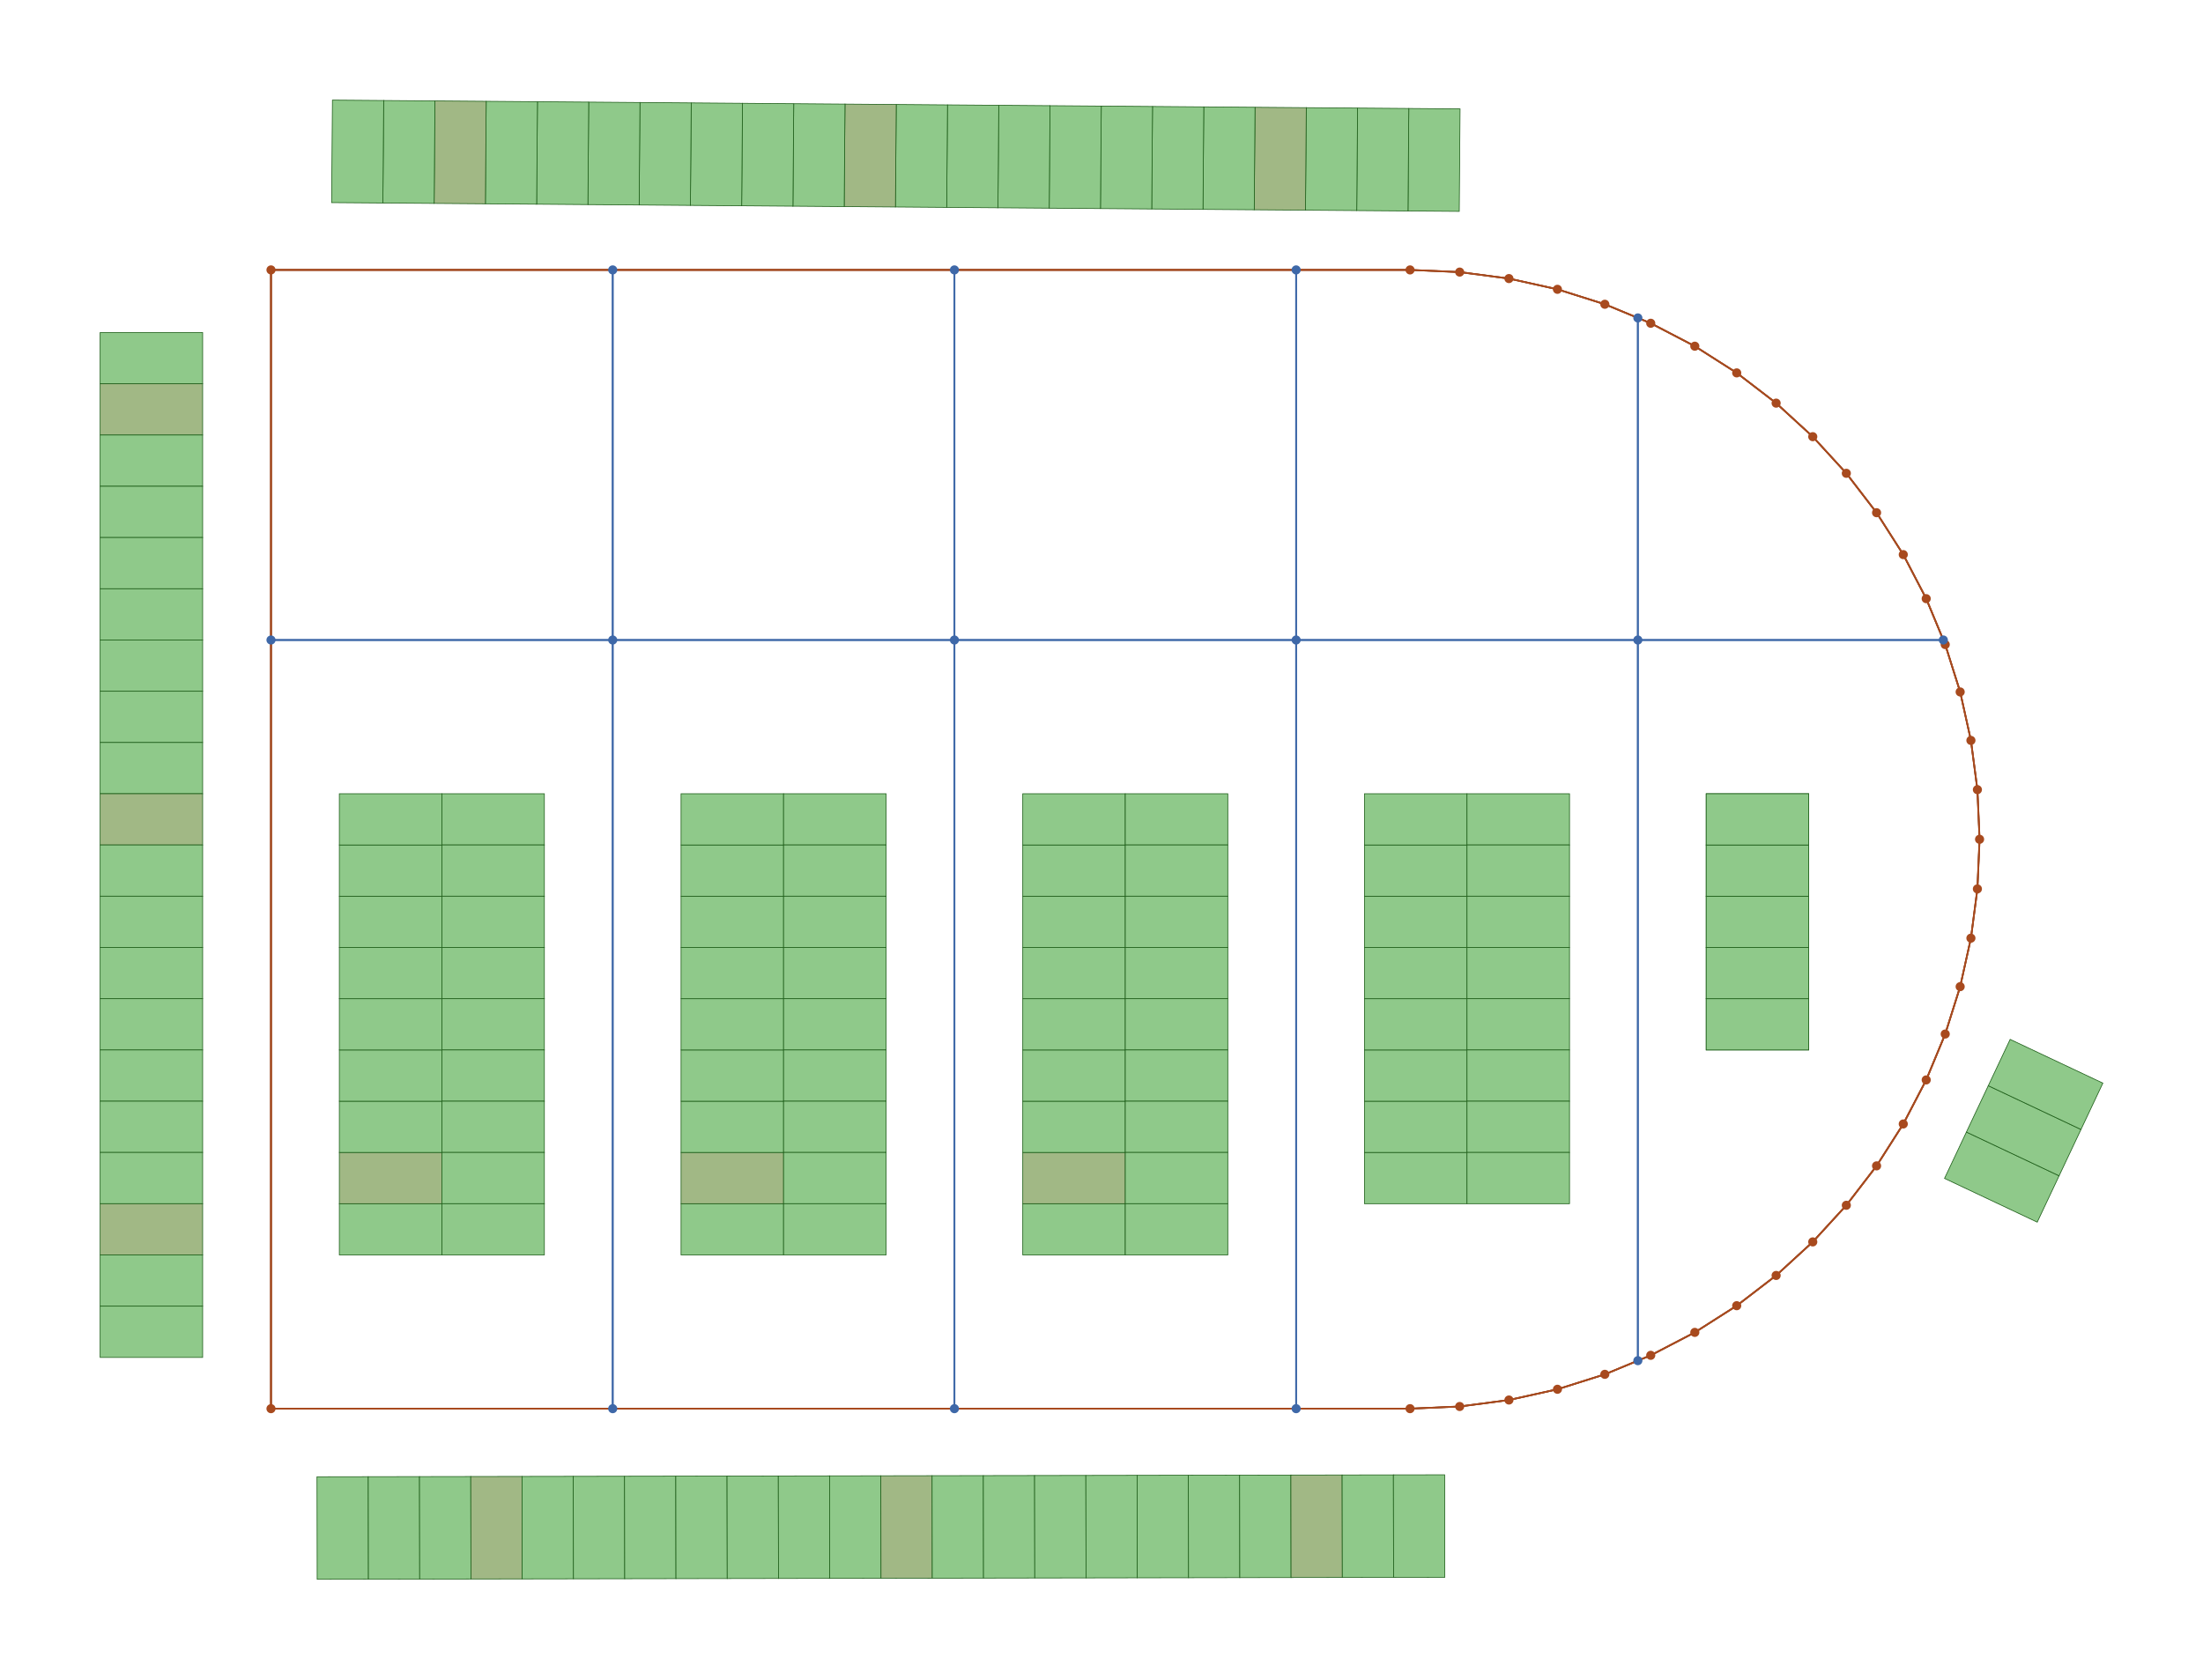
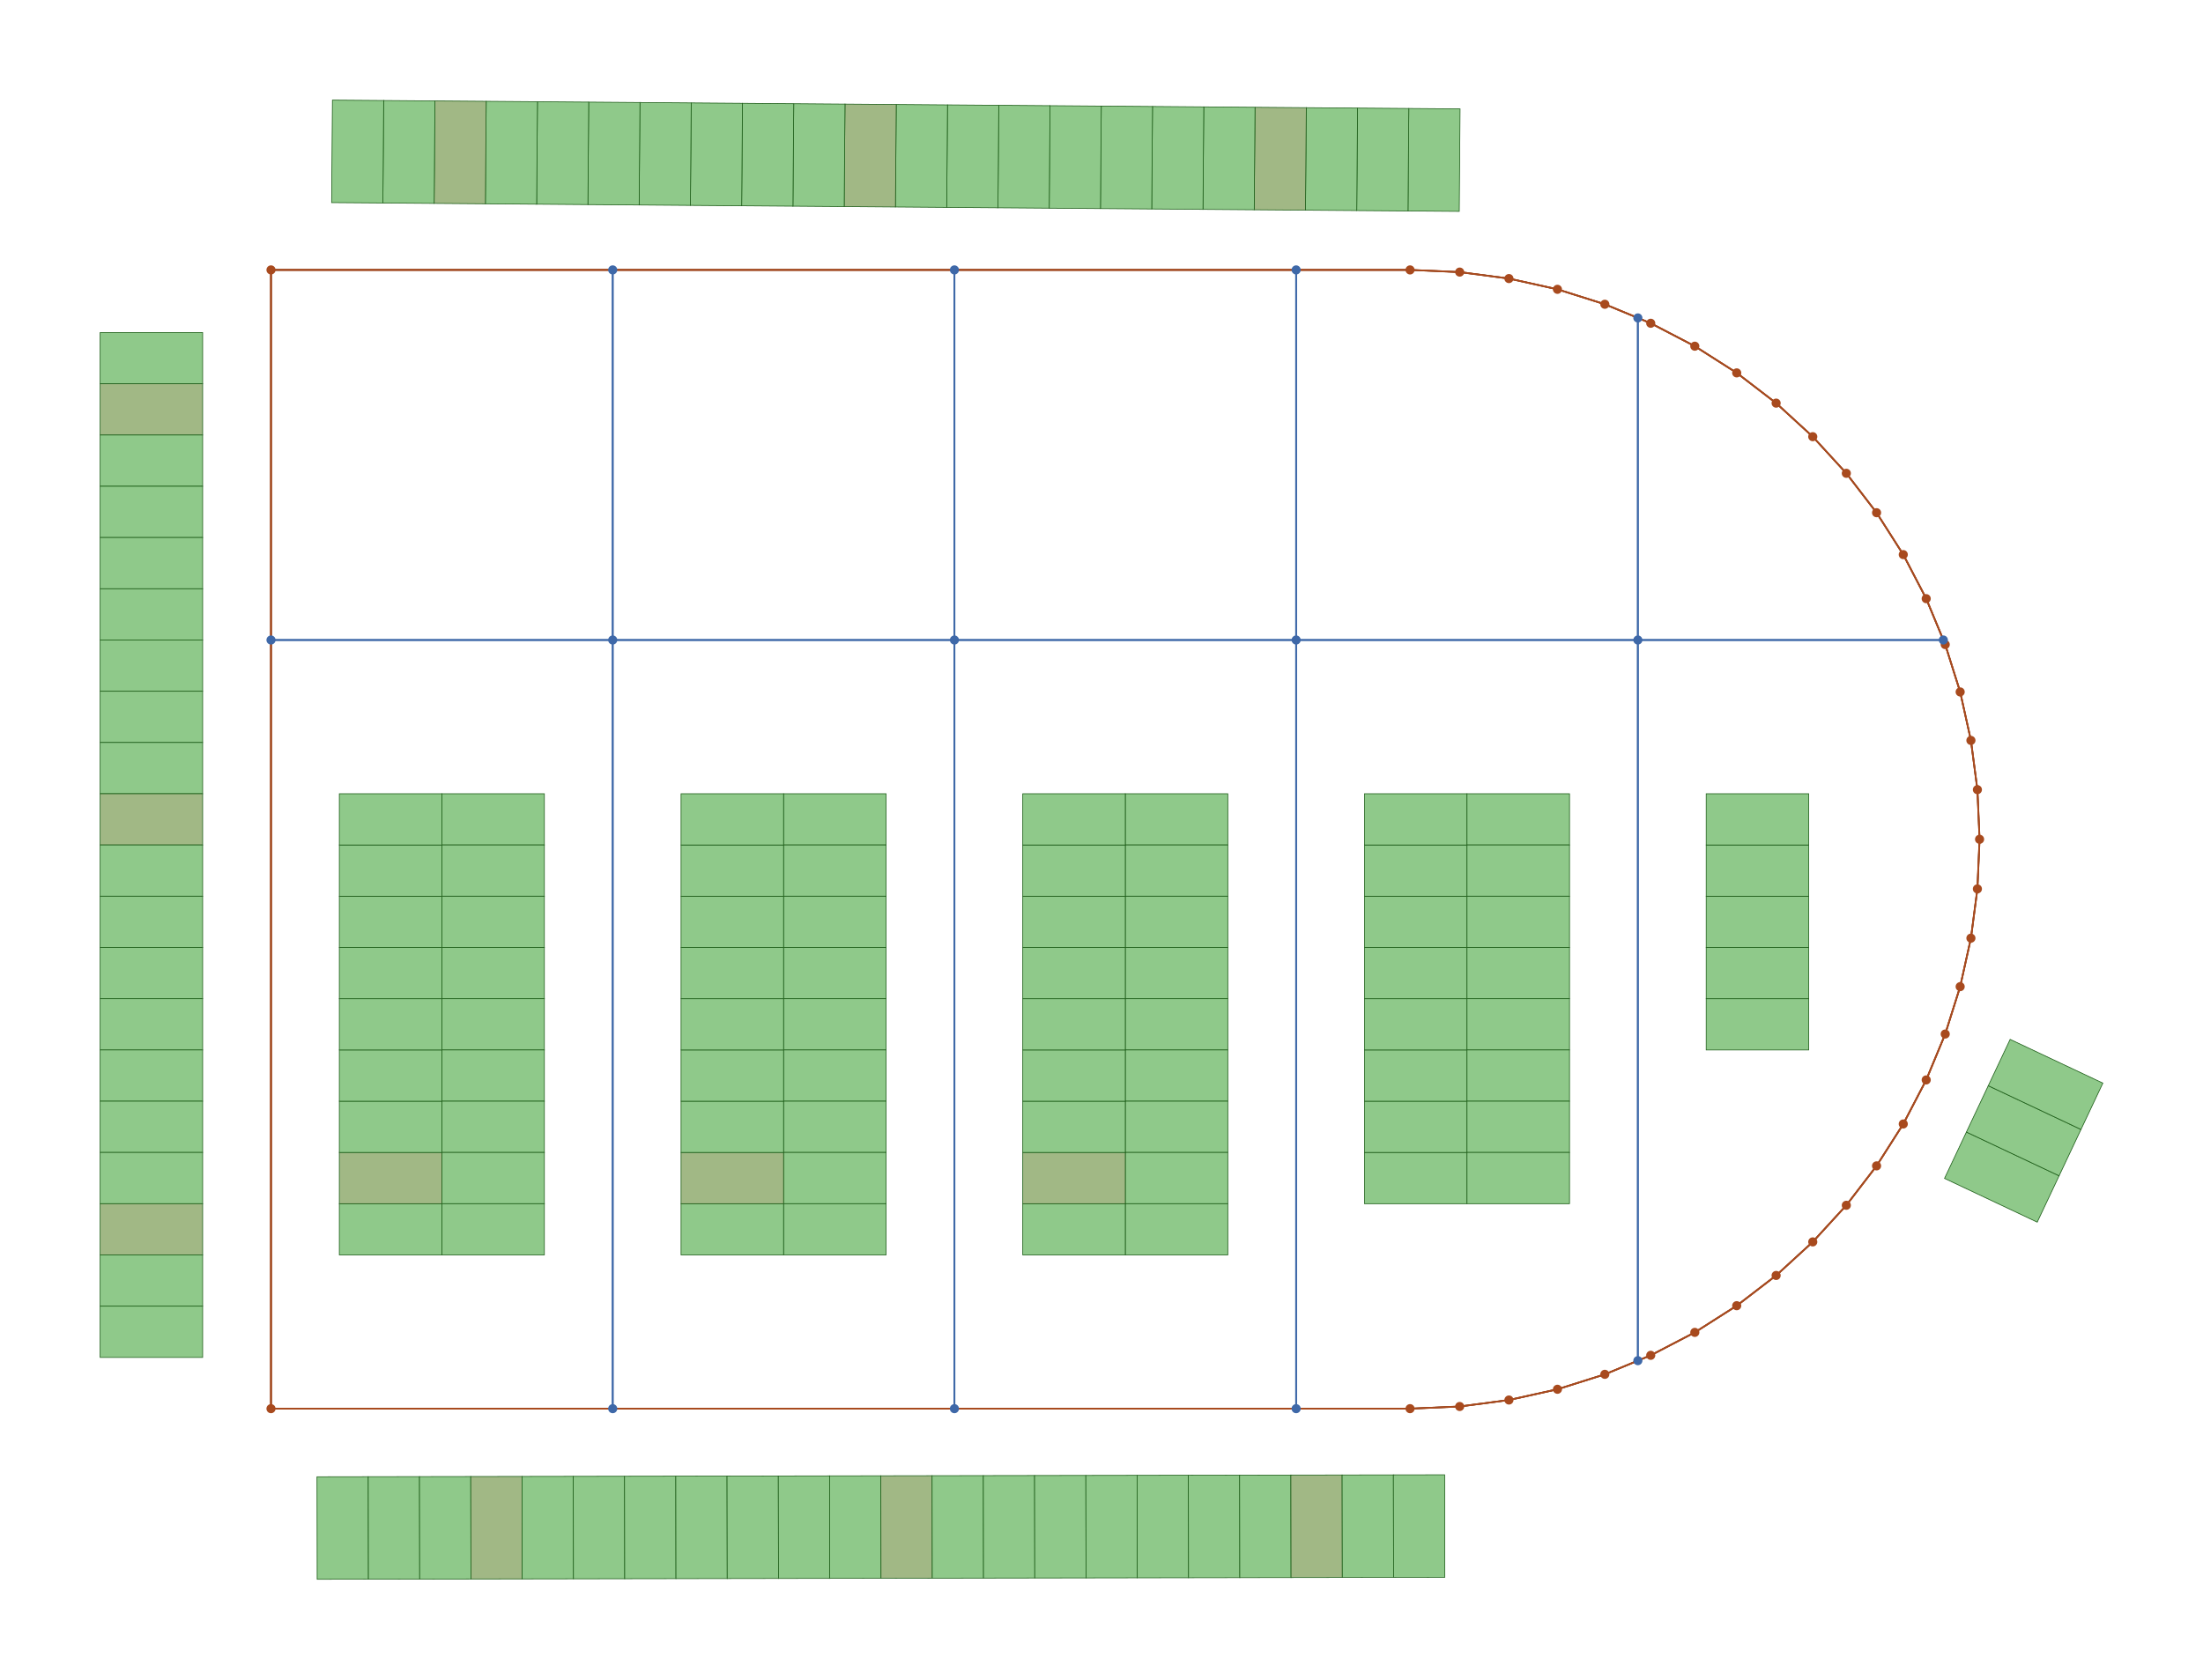
<svg xmlns="http://www.w3.org/2000/svg" width="773.625" height="589.905" viewBox="-47.582 -47.547 386.812 294.953" preserveAspectRatio="xMidYMid meet">
  <style>polygon,line{vector-effect:non-scaling-stroke}</style>
  <g transform="translate(0,199.859) scale(1,-1)">
    <g id="boundary" fill="none" stroke="#222" stroke-width="0.5">
      <polygon points="0,0 200,0 208.716,0.381 217.365,1.519 225.882,3.407 234.202,6.031 242.262,9.369 250,13.397 257.358,18.085 264.279,23.396 270.711,29.289 276.604,35.721 281.915,42.642 286.603,50 290.631,57.738 293.969,65.798 296.593,74.118 298.481,82.635 299.619,91.284 300,100 299.619,108.716 298.481,117.365 296.593,125.882 293.969,134.202 290.631,142.262 286.603,150 281.915,157.358 276.604,164.279 270.711,170.711 264.279,176.604 257.358,181.915 250,186.603 242.262,190.631 234.202,193.969 225.882,196.593 217.365,198.481 208.716,199.619 200,200 0,200" />
    </g>
    <g id="stalls" stroke="#1f5f1a" stroke-width="0.25">
      <polygon points="208.781,228.284 199.782,228.354 199.642,210.354 208.641,210.284" fill="#8fc98a" />
      <polygon points="199.782,228.354 190.782,228.424 190.642,210.424 199.642,210.354" fill="#8fc98a" />
      <polygon points="190.782,228.424 181.782,228.494 181.642,210.494 190.642,210.424" fill="#8fc98a" />
      <polygon points="181.782,228.494 172.782,228.564 172.642,210.564 181.642,210.494" fill="#a1b885" />
      <polygon points="172.782,228.564 163.783,228.634 163.643,210.634 172.642,210.564" fill="#8fc98a" />
      <polygon points="163.783,228.634 154.783,228.704 154.643,210.704 163.643,210.634" fill="#8fc98a" />
      <polygon points="154.783,228.704 145.783,228.774 145.643,210.774 154.643,210.704" fill="#8fc98a" />
      <polygon points="145.783,228.774 136.784,228.844 136.644,210.844 145.643,210.774" fill="#8fc98a" />
      <polygon points="136.784,228.844 127.784,228.914 127.644,210.914 136.644,210.844" fill="#8fc98a" />
      <polygon points="127.784,228.914 118.784,228.984 118.644,210.984 127.644,210.914" fill="#8fc98a" />
      <polygon points="118.784,228.984 109.784,229.054 109.644,211.054 118.644,210.984" fill="#8fc98a" />
      <polygon points="109.784,229.054 100.785,229.124 100.645,211.124 109.644,211.054" fill="#a1b885" />
      <polygon points="100.785,229.124 91.785,229.194 91.645,211.194 100.645,211.124" fill="#8fc98a" />
      <polygon points="91.785,229.194 82.785,229.264 82.645,211.264 91.645,211.194" fill="#8fc98a" />
      <polygon points="82.785,229.264 73.785,229.334 73.645,211.334 82.645,211.264" fill="#8fc98a" />
      <polygon points="73.785,229.334 64.786,229.403 64.646,211.404 73.645,211.334" fill="#8fc98a" />
      <polygon points="64.786,229.403 55.786,229.473 55.646,211.474 64.646,211.404" fill="#8fc98a" />
      <polygon points="55.786,229.473 46.786,229.543 46.646,211.544 55.646,211.474" fill="#8fc98a" />
      <polygon points="46.786,229.543 37.786,229.613 37.647,211.614 46.646,211.544" fill="#8fc98a" />
      <polygon points="37.786,229.613 28.787,229.683 28.647,211.684 37.647,211.614" fill="#a1b885" />
      <polygon points="28.787,229.683 19.787,229.753 19.647,211.754 28.647,211.684" fill="#8fc98a" />
      <polygon points="19.787,229.753 10.787,229.823 10.647,211.824 19.647,211.754" fill="#8fc98a" />
      <polygon points="8.108,-29.964 17.108,-29.948 17.076,-11.948 8.076,-11.964" fill="#8fc98a" />
      <polygon points="17.108,-29.948 26.108,-29.933 26.076,-11.933 17.076,-11.948" fill="#8fc98a" />
      <polygon points="26.108,-29.933 35.108,-29.917 35.076,-11.917 26.076,-11.933" fill="#8fc98a" />
      <polygon points="35.108,-29.917 44.108,-29.901 44.076,-11.901 35.076,-11.917" fill="#a1b885" />
      <polygon points="44.108,-29.901 53.108,-29.885 53.076,-11.885 44.076,-11.901" fill="#8fc98a" />
      <polygon points="53.108,-29.885 62.108,-29.869 62.076,-11.869 53.076,-11.885" fill="#8fc98a" />
      <polygon points="62.108,-29.869 71.108,-29.853 71.076,-11.853 62.076,-11.869" fill="#8fc98a" />
      <polygon points="71.108,-29.853 80.108,-29.837 80.076,-11.837 71.076,-11.853" fill="#8fc98a" />
      <polygon points="80.108,-29.837 89.108,-29.821 89.076,-11.821 80.076,-11.837" fill="#8fc98a" />
      <polygon points="89.108,-29.821 98.108,-29.805 98.076,-11.805 89.076,-11.821" fill="#8fc98a" />
      <polygon points="98.108,-29.805 107.108,-29.789 107.076,-11.789 98.076,-11.805" fill="#8fc98a" />
      <polygon points="107.108,-29.789 116.108,-29.773 116.076,-11.773 107.076,-11.789" fill="#a1b885" />
      <polygon points="116.108,-29.773 125.108,-29.757 125.076,-11.757 116.076,-11.773" fill="#8fc98a" />
      <polygon points="125.108,-29.757 134.108,-29.741 134.076,-11.741 125.076,-11.757" fill="#8fc98a" />
      <polygon points="134.108,-29.741 143.108,-29.725 143.076,-11.725 134.076,-11.741" fill="#8fc98a" />
      <polygon points="143.108,-29.725 152.108,-29.709 152.076,-11.709 143.076,-11.725" fill="#8fc98a" />
      <polygon points="152.108,-29.709 161.108,-29.693 161.076,-11.693 152.076,-11.709" fill="#8fc98a" />
      <polygon points="161.108,-29.693 170.108,-29.677 170.076,-11.677 161.076,-11.693" fill="#8fc98a" />
      <polygon points="170.108,-29.677 179.108,-29.661 179.076,-11.661 170.076,-11.677" fill="#8fc98a" />
      <polygon points="179.108,-29.661 188.108,-29.646 188.076,-11.646 179.076,-11.661" fill="#a1b885" />
      <polygon points="188.108,-29.646 197.108,-29.630 197.076,-11.630 188.076,-11.646" fill="#8fc98a" />
      <polygon points="197.108,-29.630 206.108,-29.614 206.076,-11.614 197.076,-11.630" fill="#8fc98a" />
      <polygon points="-30,189 -30,180 -12,180 -12,189" fill="#8fc98a" />
      <polygon points="-30,180 -30,171 -12,171 -12,180" fill="#a1b885" />
      <polygon points="-30,171 -30,162 -12,162 -12,171" fill="#8fc98a" />
      <polygon points="-30,162 -30,153 -12,153 -12,162" fill="#8fc98a" />
      <polygon points="-30,153 -30,144 -12,144 -12,153" fill="#8fc98a" />
      <polygon points="-30,144 -30,135 -12,135 -12,144" fill="#8fc98a" />
      <polygon points="-30,135 -30,126 -12,126 -12,135" fill="#8fc98a" />
      <polygon points="-30,126 -30,117 -12,117 -12,126" fill="#8fc98a" />
      <polygon points="-30,117 -30,108 -12,108 -12,117" fill="#8fc98a" />
      <polygon points="-30,108 -30,99 -12,99 -12,108" fill="#a1b885" />
      <polygon points="-30,99 -30,90 -12,90 -12,99" fill="#8fc98a" />
      <polygon points="-30,90 -30,81 -12,81 -12,90" fill="#8fc98a" />
      <polygon points="-30,81 -30,72 -12,72 -12,81" fill="#8fc98a" />
      <polygon points="-30,72 -30,63 -12,63 -12,72" fill="#8fc98a" />
      <polygon points="-30,63 -30,54 -12,54 -12,63" fill="#8fc98a" />
      <polygon points="-30,54 -30,45 -12,45 -12,54" fill="#8fc98a" />
      <polygon points="-30,45 -30,36 -12,36 -12,45" fill="#8fc98a" />
      <polygon points="-30,36 -30,27 -12,27 -12,36" fill="#a1b885" />
      <polygon points="-30,27 -30,18 -12,18 -12,27" fill="#8fc98a" />
      <polygon points="-30,18 -30,9 -12,9 -12,18" fill="#8fc98a" />
+       <polygon points="30,108 30,99 48,99 48,108" fill="#8fc98a" />
+       <polygon points="30,99 30,90 48,90 48,99" fill="#8fc98a" />
+       <polygon points="30,90 30,81 48,81 48,90" fill="#8fc98a" />
+       <polygon points="30,81 30,72 48,72 48,81" fill="#8fc98a" />
+       <polygon points="30,72 30,63 48,63 48,72" fill="#8fc98a" />
+       <polygon points="30,63 30,54 48,54 48,63" fill="#8fc98a" />
+       <polygon points="30,54 30,45 48,45 48,54" fill="#8fc98a" />
+       <polygon points="30,45 30,36 48,36 48,45" fill="#8fc98a" />
+       <polygon points="30,36 30,27 48,27 48,36" fill="#8fc98a" />
      <polygon points="30,27 30,36 12,36 12,27" fill="#8fc98a" />
      <polygon points="30,36 30,45 12,45 12,36" fill="#a1b885" />
      <polygon points="30,45 30,54 12,54 12,45" fill="#8fc98a" />
      <polygon points="30,54 30,63 12,63 12,54" fill="#8fc98a" />
      <polygon points="30,63 30,72 12,72 12,63" fill="#8fc98a" />
      <polygon points="30,72 30,81 12,81 12,72" fill="#8fc98a" />
      <polygon points="30,81 30,90 12,90 12,81" fill="#8fc98a" />
      <polygon points="30,90 30,99 12,99 12,90" fill="#8fc98a" />
      <polygon points="30,99 30,108 12,108 12,99" fill="#8fc98a" />
-       <polygon points="30,108 30,99 48,99 48,108" fill="#8fc98a" />
-       <polygon points="30,99 30,90 48,90 48,99" fill="#8fc98a" />
-       <polygon points="30,90 30,81 48,81 48,90" fill="#8fc98a" />
-       <polygon points="30,81 30,72 48,72 48,81" fill="#8fc98a" />
-       <polygon points="30,72 30,63 48,63 48,72" fill="#8fc98a" />
-       <polygon points="30,63 30,54 48,54 48,63" fill="#8fc98a" />
-       <polygon points="30,54 30,45 48,45 48,54" fill="#8fc98a" />
-       <polygon points="30,45 30,36 48,36 48,45" fill="#8fc98a" />
-       <polygon points="30,36 30,27 48,27 48,36" fill="#8fc98a" />
+       <polygon points="90,108 90,99 108,99 108,108" fill="#8fc98a" />
+       <polygon points="90,99 90,90 108,90 108,99" fill="#8fc98a" />
+       <polygon points="90,90 90,81 108,81 108,90" fill="#8fc98a" />
+       <polygon points="90,81 90,72 108,72 108,81" fill="#8fc98a" />
+       <polygon points="90,72 90,63 108,63 108,72" fill="#8fc98a" />
+       <polygon points="90,63 90,54 108,54 108,63" fill="#8fc98a" />
+       <polygon points="90,54 90,45 108,45 108,54" fill="#8fc98a" />
+       <polygon points="90,45 90,36 108,36 108,45" fill="#8fc98a" />
+       <polygon points="90,36 90,27 108,27 108,36" fill="#8fc98a" />
      <polygon points="90,27 90,36 72,36 72,27" fill="#8fc98a" />
      <polygon points="90,36 90,45 72,45 72,36" fill="#a1b885" />
      <polygon points="90,45 90,54 72,54 72,45" fill="#8fc98a" />
      <polygon points="90,54 90,63 72,63 72,54" fill="#8fc98a" />
      <polygon points="90,63 90,72 72,72 72,63" fill="#8fc98a" />
      <polygon points="90,72 90,81 72,81 72,72" fill="#8fc98a" />
      <polygon points="90,81 90,90 72,90 72,81" fill="#8fc98a" />
      <polygon points="90,90 90,99 72,99 72,90" fill="#8fc98a" />
      <polygon points="90,99 90,108 72,108 72,99" fill="#8fc98a" />
-       <polygon points="90,108 90,99 108,99 108,108" fill="#8fc98a" />
-       <polygon points="90,99 90,90 108,90 108,99" fill="#8fc98a" />
-       <polygon points="90,90 90,81 108,81 108,90" fill="#8fc98a" />
-       <polygon points="90,81 90,72 108,72 108,81" fill="#8fc98a" />
-       <polygon points="90,72 90,63 108,63 108,72" fill="#8fc98a" />
-       <polygon points="90,63 90,54 108,54 108,63" fill="#8fc98a" />
-       <polygon points="90,54 90,45 108,45 108,54" fill="#8fc98a" />
-       <polygon points="90,45 90,36 108,36 108,45" fill="#8fc98a" />
-       <polygon points="90,36 90,27 108,27 108,36" fill="#8fc98a" />
+       <polygon points="150,108 150,99 168,99 168,108" fill="#8fc98a" />
+       <polygon points="150,99 150,90 168,90 168,99" fill="#8fc98a" />
+       <polygon points="150,90 150,81 168,81 168,90" fill="#8fc98a" />
+       <polygon points="150,81 150,72 168,72 168,81" fill="#8fc98a" />
+       <polygon points="150,72 150,63 168,63 168,72" fill="#8fc98a" />
+       <polygon points="150,63 150,54 168,54 168,63" fill="#8fc98a" />
+       <polygon points="150,54 150,45 168,45 168,54" fill="#8fc98a" />
+       <polygon points="150,45 150,36 168,36 168,45" fill="#8fc98a" />
+       <polygon points="150,36 150,27 168,27 168,36" fill="#8fc98a" />
      <polygon points="150,27 150,36 132,36 132,27" fill="#8fc98a" />
      <polygon points="150,36 150,45 132,45 132,36" fill="#a1b885" />
      <polygon points="150,45 150,54 132,54 132,45" fill="#8fc98a" />
      <polygon points="150,54 150,63 132,63 132,54" fill="#8fc98a" />
      <polygon points="150,63 150,72 132,72 132,63" fill="#8fc98a" />
      <polygon points="150,72 150,81 132,81 132,72" fill="#8fc98a" />
      <polygon points="150,81 150,90 132,90 132,81" fill="#8fc98a" />
      <polygon points="150,90 150,99 132,99 132,90" fill="#8fc98a" />
      <polygon points="150,99 150,108 132,108 132,99" fill="#8fc98a" />
-       <polygon points="150,108 150,99 168,99 168,108" fill="#8fc98a" />
-       <polygon points="150,99 150,90 168,90 168,99" fill="#8fc98a" />
-       <polygon points="150,90 150,81 168,81 168,90" fill="#8fc98a" />
-       <polygon points="150,81 150,72 168,72 168,81" fill="#8fc98a" />
-       <polygon points="150,72 150,63 168,63 168,72" fill="#8fc98a" />
-       <polygon points="150,63 150,54 168,54 168,63" fill="#8fc98a" />
-       <polygon points="150,54 150,45 168,45 168,54" fill="#8fc98a" />
-       <polygon points="150,45 150,36 168,36 168,45" fill="#8fc98a" />
-       <polygon points="150,36 150,27 168,27 168,36" fill="#8fc98a" />
      <polygon points="210,36 210,45 192,45 192,36" fill="#8fc98a" />
      <polygon points="210,45 210,54 192,54 192,45" fill="#8fc98a" />
      <polygon points="210,54 210,63 192,63 192,54" fill="#8fc98a" />
      <polygon points="210,63 210,72 192,72 192,63" fill="#8fc98a" />
      <polygon points="210,72 210,81 192,81 192,72" fill="#8fc98a" />
      <polygon points="210,81 210,90 192,90 192,81" fill="#8fc98a" />
      <polygon points="210,90 210,99 192,99 192,90" fill="#8fc98a" />
      <polygon points="210,99 210,108 192,108 192,99" fill="#8fc98a" />
      <polygon points="210,108 210,99 228,99 228,108" fill="#8fc98a" />
      <polygon points="210,99 210,90 228,90 228,99" fill="#8fc98a" />
      <polygon points="210,90 210,81 228,81 228,90" fill="#8fc98a" />
      <polygon points="210,81 210,72 228,72 228,81" fill="#8fc98a" />
      <polygon points="210,72 210,63 228,63 228,72" fill="#8fc98a" />
      <polygon points="210,63 210,54 228,54 228,63" fill="#8fc98a" />
      <polygon points="210,54 210,45 228,45 228,54" fill="#8fc98a" />
      <polygon points="210,45 210,36 228,36 228,45" fill="#8fc98a" />
-       <polygon points="270,63 270,72 252,72 252,63" fill="#8fc98a" />
-       <polygon points="270,72 270,81 252,81 252,72" fill="#8fc98a" />
-       <polygon points="270,81 270,90 252,90 252,81" fill="#8fc98a" />
-       <polygon points="270,90 270,99 252,99 252,90" fill="#8fc98a" />
-       <polygon points="270,99 270,108 252,108 252,99" fill="#8fc98a" />
      <polygon points="270,63 270,72 252,72 252,63" fill="#8fc98a" />
      <polygon points="270,72 270,81 252,81 252,72" fill="#8fc98a" />
      <polygon points="270,81 270,90 252,90 252,81" fill="#8fc98a" />
      <polygon points="270,90 270,99 252,99 252,90" fill="#8fc98a" />
      <polygon points="270,99 270,108 252,108 252,99" fill="#8fc98a" />
      <polygon points="310.123,32.758 313.964,40.897 297.687,48.581 293.845,40.442" fill="#8fc98a" />
      <polygon points="313.964,40.897 317.806,49.036 301.528,56.720 297.687,48.581" fill="#8fc98a" />
      <polygon points="317.806,49.036 321.648,57.175 305.370,64.858 301.528,56.720" fill="#8fc98a" />
    </g>
    <g id="graph">
      <line x1="0" y1="0" x2="60" y2="0" stroke="#a84a1e" stroke-width="0.6" />
      <line x1="60" y1="0" x2="0" y2="0" stroke="#a84a1e" stroke-width="0.6" />
      <line x1="60" y1="0" x2="120" y2="0" stroke="#a84a1e" stroke-width="0.6" />
      <line x1="120" y1="0" x2="60" y2="0" stroke="#a84a1e" stroke-width="0.6" />
      <line x1="120" y1="0" x2="180" y2="0" stroke="#a84a1e" stroke-width="0.6" />
      <line x1="180" y1="0" x2="120" y2="0" stroke="#a84a1e" stroke-width="0.6" />
      <line x1="180" y1="0" x2="200" y2="0" stroke="#a84a1e" stroke-width="0.6" />
      <line x1="200" y1="0" x2="180" y2="0" stroke="#a84a1e" stroke-width="0.6" />
      <line x1="200" y1="0" x2="208.716" y2="0.381" stroke="#a84a1e" stroke-width="0.6" />
      <line x1="208.716" y1="0.381" x2="200" y2="0" stroke="#a84a1e" stroke-width="0.6" />
      <line x1="208.716" y1="0.381" x2="217.365" y2="1.519" stroke="#a84a1e" stroke-width="0.6" />
      <line x1="217.365" y1="1.519" x2="208.716" y2="0.381" stroke="#a84a1e" stroke-width="0.6" />
      <line x1="217.365" y1="1.519" x2="225.882" y2="3.407" stroke="#a84a1e" stroke-width="0.6" />
      <line x1="225.882" y1="3.407" x2="217.365" y2="1.519" stroke="#a84a1e" stroke-width="0.6" />
      <line x1="225.882" y1="3.407" x2="234.202" y2="6.031" stroke="#a84a1e" stroke-width="0.6" />
      <line x1="234.202" y1="6.031" x2="225.882" y2="3.407" stroke="#a84a1e" stroke-width="0.6" />
      <line x1="234.202" y1="6.031" x2="240" y2="8.432" stroke="#a84a1e" stroke-width="0.6" />
      <line x1="240" y1="8.432" x2="234.202" y2="6.031" stroke="#a84a1e" stroke-width="0.6" />
      <line x1="240" y1="8.432" x2="242.262" y2="9.369" stroke="#a84a1e" stroke-width="0.6" />
      <line x1="242.262" y1="9.369" x2="240" y2="8.432" stroke="#a84a1e" stroke-width="0.6" />
      <line x1="242.262" y1="9.369" x2="250" y2="13.397" stroke="#a84a1e" stroke-width="0.6" />
      <line x1="250" y1="13.397" x2="242.262" y2="9.369" stroke="#a84a1e" stroke-width="0.6" />
      <line x1="250" y1="13.397" x2="257.358" y2="18.085" stroke="#a84a1e" stroke-width="0.6" />
      <line x1="257.358" y1="18.085" x2="250" y2="13.397" stroke="#a84a1e" stroke-width="0.6" />
      <line x1="257.358" y1="18.085" x2="264.279" y2="23.396" stroke="#a84a1e" stroke-width="0.6" />
      <line x1="264.279" y1="23.396" x2="257.358" y2="18.085" stroke="#a84a1e" stroke-width="0.6" />
      <line x1="264.279" y1="23.396" x2="270.711" y2="29.289" stroke="#a84a1e" stroke-width="0.6" />
      <line x1="270.711" y1="29.289" x2="264.279" y2="23.396" stroke="#a84a1e" stroke-width="0.6" />
      <line x1="270.711" y1="29.289" x2="276.604" y2="35.721" stroke="#a84a1e" stroke-width="0.6" />
      <line x1="276.604" y1="35.721" x2="270.711" y2="29.289" stroke="#a84a1e" stroke-width="0.6" />
      <line x1="276.604" y1="35.721" x2="281.915" y2="42.642" stroke="#a84a1e" stroke-width="0.6" />
      <line x1="281.915" y1="42.642" x2="276.604" y2="35.721" stroke="#a84a1e" stroke-width="0.6" />
      <line x1="281.915" y1="42.642" x2="286.603" y2="50" stroke="#a84a1e" stroke-width="0.6" />
      <line x1="286.603" y1="50" x2="281.915" y2="42.642" stroke="#a84a1e" stroke-width="0.6" />
      <line x1="286.603" y1="50" x2="290.631" y2="57.738" stroke="#a84a1e" stroke-width="0.6" />
      <line x1="290.631" y1="57.738" x2="286.603" y2="50" stroke="#a84a1e" stroke-width="0.6" />
      <line x1="290.631" y1="57.738" x2="293.969" y2="65.798" stroke="#a84a1e" stroke-width="0.6" />
      <line x1="293.969" y1="65.798" x2="290.631" y2="57.738" stroke="#a84a1e" stroke-width="0.6" />
      <line x1="293.969" y1="65.798" x2="296.593" y2="74.118" stroke="#a84a1e" stroke-width="0.6" />
      <line x1="296.593" y1="74.118" x2="293.969" y2="65.798" stroke="#a84a1e" stroke-width="0.6" />
      <line x1="296.593" y1="74.118" x2="298.481" y2="82.635" stroke="#a84a1e" stroke-width="0.6" />
      <line x1="298.481" y1="82.635" x2="296.593" y2="74.118" stroke="#a84a1e" stroke-width="0.6" />
      <line x1="298.481" y1="82.635" x2="299.619" y2="91.284" stroke="#a84a1e" stroke-width="0.6" />
      <line x1="299.619" y1="91.284" x2="298.481" y2="82.635" stroke="#a84a1e" stroke-width="0.6" />
      <line x1="299.619" y1="91.284" x2="300" y2="100" stroke="#a84a1e" stroke-width="0.6" />
      <line x1="300" y1="100" x2="299.619" y2="91.284" stroke="#a84a1e" stroke-width="0.6" />
      <line x1="300" y1="100" x2="299.619" y2="108.716" stroke="#a84a1e" stroke-width="0.6" />
      <line x1="299.619" y1="108.716" x2="300" y2="100" stroke="#a84a1e" stroke-width="0.6" />
      <line x1="299.619" y1="108.716" x2="298.481" y2="117.365" stroke="#a84a1e" stroke-width="0.6" />
      <line x1="298.481" y1="117.365" x2="299.619" y2="108.716" stroke="#a84a1e" stroke-width="0.6" />
      <line x1="298.481" y1="117.365" x2="296.593" y2="125.882" stroke="#a84a1e" stroke-width="0.6" />
      <line x1="296.593" y1="125.882" x2="298.481" y2="117.365" stroke="#a84a1e" stroke-width="0.6" />
      <line x1="296.593" y1="125.882" x2="293.969" y2="134.202" stroke="#a84a1e" stroke-width="0.6" />
      <line x1="293.969" y1="134.202" x2="296.593" y2="125.882" stroke="#a84a1e" stroke-width="0.6" />
      <line x1="293.969" y1="134.202" x2="293.639" y2="135" stroke="#a84a1e" stroke-width="0.6" />
      <line x1="293.639" y1="135" x2="293.969" y2="134.202" stroke="#a84a1e" stroke-width="0.6" />
      <line x1="293.639" y1="135" x2="290.631" y2="142.262" stroke="#a84a1e" stroke-width="0.6" />
      <line x1="290.631" y1="142.262" x2="293.639" y2="135" stroke="#a84a1e" stroke-width="0.6" />
      <line x1="290.631" y1="142.262" x2="286.603" y2="150" stroke="#a84a1e" stroke-width="0.6" />
      <line x1="286.603" y1="150" x2="290.631" y2="142.262" stroke="#a84a1e" stroke-width="0.6" />
      <line x1="286.603" y1="150" x2="281.915" y2="157.358" stroke="#a84a1e" stroke-width="0.6" />
      <line x1="281.915" y1="157.358" x2="286.603" y2="150" stroke="#a84a1e" stroke-width="0.6" />
      <line x1="281.915" y1="157.358" x2="276.604" y2="164.279" stroke="#a84a1e" stroke-width="0.6" />
      <line x1="276.604" y1="164.279" x2="281.915" y2="157.358" stroke="#a84a1e" stroke-width="0.6" />
      <line x1="276.604" y1="164.279" x2="270.711" y2="170.711" stroke="#a84a1e" stroke-width="0.6" />
      <line x1="270.711" y1="170.711" x2="276.604" y2="164.279" stroke="#a84a1e" stroke-width="0.6" />
      <line x1="270.711" y1="170.711" x2="264.279" y2="176.604" stroke="#a84a1e" stroke-width="0.6" />
      <line x1="264.279" y1="176.604" x2="270.711" y2="170.711" stroke="#a84a1e" stroke-width="0.6" />
      <line x1="264.279" y1="176.604" x2="257.358" y2="181.915" stroke="#a84a1e" stroke-width="0.6" />
      <line x1="257.358" y1="181.915" x2="264.279" y2="176.604" stroke="#a84a1e" stroke-width="0.6" />
      <line x1="257.358" y1="181.915" x2="250" y2="186.603" stroke="#a84a1e" stroke-width="0.6" />
      <line x1="250" y1="186.603" x2="257.358" y2="181.915" stroke="#a84a1e" stroke-width="0.6" />
      <line x1="250" y1="186.603" x2="242.262" y2="190.631" stroke="#a84a1e" stroke-width="0.6" />
      <line x1="242.262" y1="190.631" x2="250" y2="186.603" stroke="#a84a1e" stroke-width="0.6" />
      <line x1="242.262" y1="190.631" x2="240" y2="191.568" stroke="#a84a1e" stroke-width="0.6" />
      <line x1="240" y1="191.568" x2="242.262" y2="190.631" stroke="#a84a1e" stroke-width="0.6" />
      <line x1="240" y1="191.568" x2="234.202" y2="193.969" stroke="#a84a1e" stroke-width="0.6" />
      <line x1="234.202" y1="193.969" x2="240" y2="191.568" stroke="#a84a1e" stroke-width="0.6" />
      <line x1="234.202" y1="193.969" x2="225.882" y2="196.593" stroke="#a84a1e" stroke-width="0.6" />
      <line x1="225.882" y1="196.593" x2="234.202" y2="193.969" stroke="#a84a1e" stroke-width="0.6" />
      <line x1="225.882" y1="196.593" x2="217.365" y2="198.481" stroke="#a84a1e" stroke-width="0.6" />
      <line x1="217.365" y1="198.481" x2="225.882" y2="196.593" stroke="#a84a1e" stroke-width="0.6" />
      <line x1="217.365" y1="198.481" x2="208.716" y2="199.619" stroke="#a84a1e" stroke-width="0.6" />
      <line x1="208.716" y1="199.619" x2="217.365" y2="198.481" stroke="#a84a1e" stroke-width="0.6" />
      <line x1="208.716" y1="199.619" x2="200" y2="200" stroke="#a84a1e" stroke-width="0.6" />
      <line x1="200" y1="200" x2="208.716" y2="199.619" stroke="#a84a1e" stroke-width="0.6" />
      <line x1="200" y1="200" x2="180" y2="200" stroke="#a84a1e" stroke-width="0.6" />
      <line x1="180" y1="200" x2="200" y2="200" stroke="#a84a1e" stroke-width="0.6" />
      <line x1="180" y1="200" x2="120" y2="200" stroke="#a84a1e" stroke-width="0.6" />
      <line x1="120" y1="200" x2="180" y2="200" stroke="#a84a1e" stroke-width="0.6" />
      <line x1="120" y1="200" x2="60" y2="200" stroke="#a84a1e" stroke-width="0.6" />
      <line x1="60" y1="200" x2="120" y2="200" stroke="#a84a1e" stroke-width="0.6" />
      <line x1="60" y1="200" x2="0" y2="200" stroke="#a84a1e" stroke-width="0.6" />
      <line x1="0" y1="200" x2="60" y2="200" stroke="#a84a1e" stroke-width="0.6" />
      <line x1="0" y1="200" x2="0" y2="135" stroke="#a84a1e" stroke-width="0.6" />
      <line x1="0" y1="135" x2="0" y2="200" stroke="#a84a1e" stroke-width="0.6" />
      <line x1="0" y1="135" x2="0" y2="0" stroke="#a84a1e" stroke-width="0.6" />
      <line x1="0" y1="0" x2="0" y2="135" stroke="#a84a1e" stroke-width="0.6" />
      <line x1="240" y1="8.432" x2="240" y2="135" stroke="#3e68a8" stroke-width="0.6" />
      <line x1="240" y1="135" x2="240" y2="8.432" stroke="#3e68a8" stroke-width="0.6" />
      <line x1="240" y1="135" x2="240" y2="191.568" stroke="#3e68a8" stroke-width="0.6" />
      <line x1="240" y1="191.568" x2="240" y2="135" stroke="#3e68a8" stroke-width="0.6" />
      <line x1="180" y1="0" x2="180" y2="135" stroke="#3e68a8" stroke-width="0.6" />
      <line x1="180" y1="135" x2="180" y2="0" stroke="#3e68a8" stroke-width="0.6" />
      <line x1="180" y1="135" x2="180" y2="200" stroke="#3e68a8" stroke-width="0.6" />
      <line x1="180" y1="200" x2="180" y2="135" stroke="#3e68a8" stroke-width="0.6" />
      <line x1="120" y1="0" x2="120" y2="135" stroke="#3e68a8" stroke-width="0.6" />
      <line x1="120" y1="135" x2="120" y2="0" stroke="#3e68a8" stroke-width="0.6" />
      <line x1="120" y1="135" x2="120" y2="200" stroke="#3e68a8" stroke-width="0.6" />
      <line x1="120" y1="200" x2="120" y2="135" stroke="#3e68a8" stroke-width="0.6" />
      <line x1="60" y1="0" x2="60" y2="135" stroke="#3e68a8" stroke-width="0.6" />
      <line x1="60" y1="135" x2="60" y2="0" stroke="#3e68a8" stroke-width="0.6" />
      <line x1="60" y1="135" x2="60" y2="200" stroke="#3e68a8" stroke-width="0.6" />
      <line x1="60" y1="200" x2="60" y2="135" stroke="#3e68a8" stroke-width="0.6" />
      <line x1="293.639" y1="135" x2="240" y2="135" stroke="#3e68a8" stroke-width="0.6" />
      <line x1="240" y1="135" x2="293.639" y2="135" stroke="#3e68a8" stroke-width="0.6" />
      <line x1="240" y1="135" x2="180" y2="135" stroke="#3e68a8" stroke-width="0.6" />
      <line x1="180" y1="135" x2="240" y2="135" stroke="#3e68a8" stroke-width="0.6" />
      <line x1="180" y1="135" x2="120" y2="135" stroke="#3e68a8" stroke-width="0.6" />
      <line x1="120" y1="135" x2="180" y2="135" stroke="#3e68a8" stroke-width="0.6" />
      <line x1="120" y1="135" x2="60" y2="135" stroke="#3e68a8" stroke-width="0.6" />
      <line x1="60" y1="135" x2="120" y2="135" stroke="#3e68a8" stroke-width="0.6" />
      <line x1="60" y1="135" x2="0" y2="135" stroke="#3e68a8" stroke-width="0.6" />
      <line x1="0" y1="135" x2="60" y2="135" stroke="#3e68a8" stroke-width="0.6" />
      <circle cx="0" cy="0" r="0.8" fill="#a84a1e" />
      <circle cx="200" cy="0" r="0.8" fill="#a84a1e" />
      <circle cx="208.716" cy="0.381" r="0.8" fill="#a84a1e" />
      <circle cx="217.365" cy="1.519" r="0.8" fill="#a84a1e" />
      <circle cx="225.882" cy="3.407" r="0.8" fill="#a84a1e" />
      <circle cx="234.202" cy="6.031" r="0.8" fill="#a84a1e" />
      <circle cx="242.262" cy="9.369" r="0.8" fill="#a84a1e" />
      <circle cx="250" cy="13.397" r="0.8" fill="#a84a1e" />
      <circle cx="257.358" cy="18.085" r="0.8" fill="#a84a1e" />
      <circle cx="264.279" cy="23.396" r="0.8" fill="#a84a1e" />
      <circle cx="270.711" cy="29.289" r="0.8" fill="#a84a1e" />
      <circle cx="276.604" cy="35.721" r="0.8" fill="#a84a1e" />
      <circle cx="281.915" cy="42.642" r="0.8" fill="#a84a1e" />
      <circle cx="286.603" cy="50" r="0.8" fill="#a84a1e" />
      <circle cx="290.631" cy="57.738" r="0.8" fill="#a84a1e" />
      <circle cx="293.969" cy="65.798" r="0.8" fill="#a84a1e" />
      <circle cx="296.593" cy="74.118" r="0.8" fill="#a84a1e" />
      <circle cx="298.481" cy="82.635" r="0.8" fill="#a84a1e" />
      <circle cx="299.619" cy="91.284" r="0.8" fill="#a84a1e" />
      <circle cx="300" cy="100" r="0.8" fill="#a84a1e" />
      <circle cx="299.619" cy="108.716" r="0.8" fill="#a84a1e" />
      <circle cx="298.481" cy="117.365" r="0.8" fill="#a84a1e" />
      <circle cx="296.593" cy="125.882" r="0.8" fill="#a84a1e" />
      <circle cx="293.969" cy="134.202" r="0.8" fill="#a84a1e" />
      <circle cx="290.631" cy="142.262" r="0.8" fill="#a84a1e" />
      <circle cx="286.603" cy="150" r="0.8" fill="#a84a1e" />
      <circle cx="281.915" cy="157.358" r="0.8" fill="#a84a1e" />
      <circle cx="276.604" cy="164.279" r="0.8" fill="#a84a1e" />
      <circle cx="270.711" cy="170.711" r="0.8" fill="#a84a1e" />
      <circle cx="264.279" cy="176.604" r="0.8" fill="#a84a1e" />
      <circle cx="257.358" cy="181.915" r="0.8" fill="#a84a1e" />
      <circle cx="250" cy="186.603" r="0.8" fill="#a84a1e" />
      <circle cx="242.262" cy="190.631" r="0.8" fill="#a84a1e" />
      <circle cx="234.202" cy="193.969" r="0.8" fill="#a84a1e" />
      <circle cx="225.882" cy="196.593" r="0.8" fill="#a84a1e" />
      <circle cx="217.365" cy="198.481" r="0.8" fill="#a84a1e" />
      <circle cx="208.716" cy="199.619" r="0.8" fill="#a84a1e" />
      <circle cx="200" cy="200" r="0.8" fill="#a84a1e" />
      <circle cx="0" cy="200" r="0.8" fill="#a84a1e" />
      <circle cx="240" cy="8.432" r="0.8" fill="#3e68a8" />
      <circle cx="240" cy="191.568" r="0.8" fill="#3e68a8" />
      <circle cx="180" cy="0" r="0.8" fill="#3e68a8" />
      <circle cx="180" cy="200" r="0.8" fill="#3e68a8" />
      <circle cx="120" cy="0" r="0.8" fill="#3e68a8" />
      <circle cx="120" cy="200" r="0.8" fill="#3e68a8" />
      <circle cx="60" cy="0" r="0.8" fill="#3e68a8" />
      <circle cx="60" cy="200" r="0.8" fill="#3e68a8" />
      <circle cx="293.639" cy="135" r="0.8" fill="#3e68a8" />
      <circle cx="0" cy="135" r="0.8" fill="#3e68a8" />
      <circle cx="240" cy="135" r="0.8" fill="#3e68a8" />
      <circle cx="180" cy="135" r="0.8" fill="#3e68a8" />
      <circle cx="120" cy="135" r="0.8" fill="#3e68a8" />
      <circle cx="60" cy="135" r="0.8" fill="#3e68a8" />
    </g>
  </g>
</svg>
